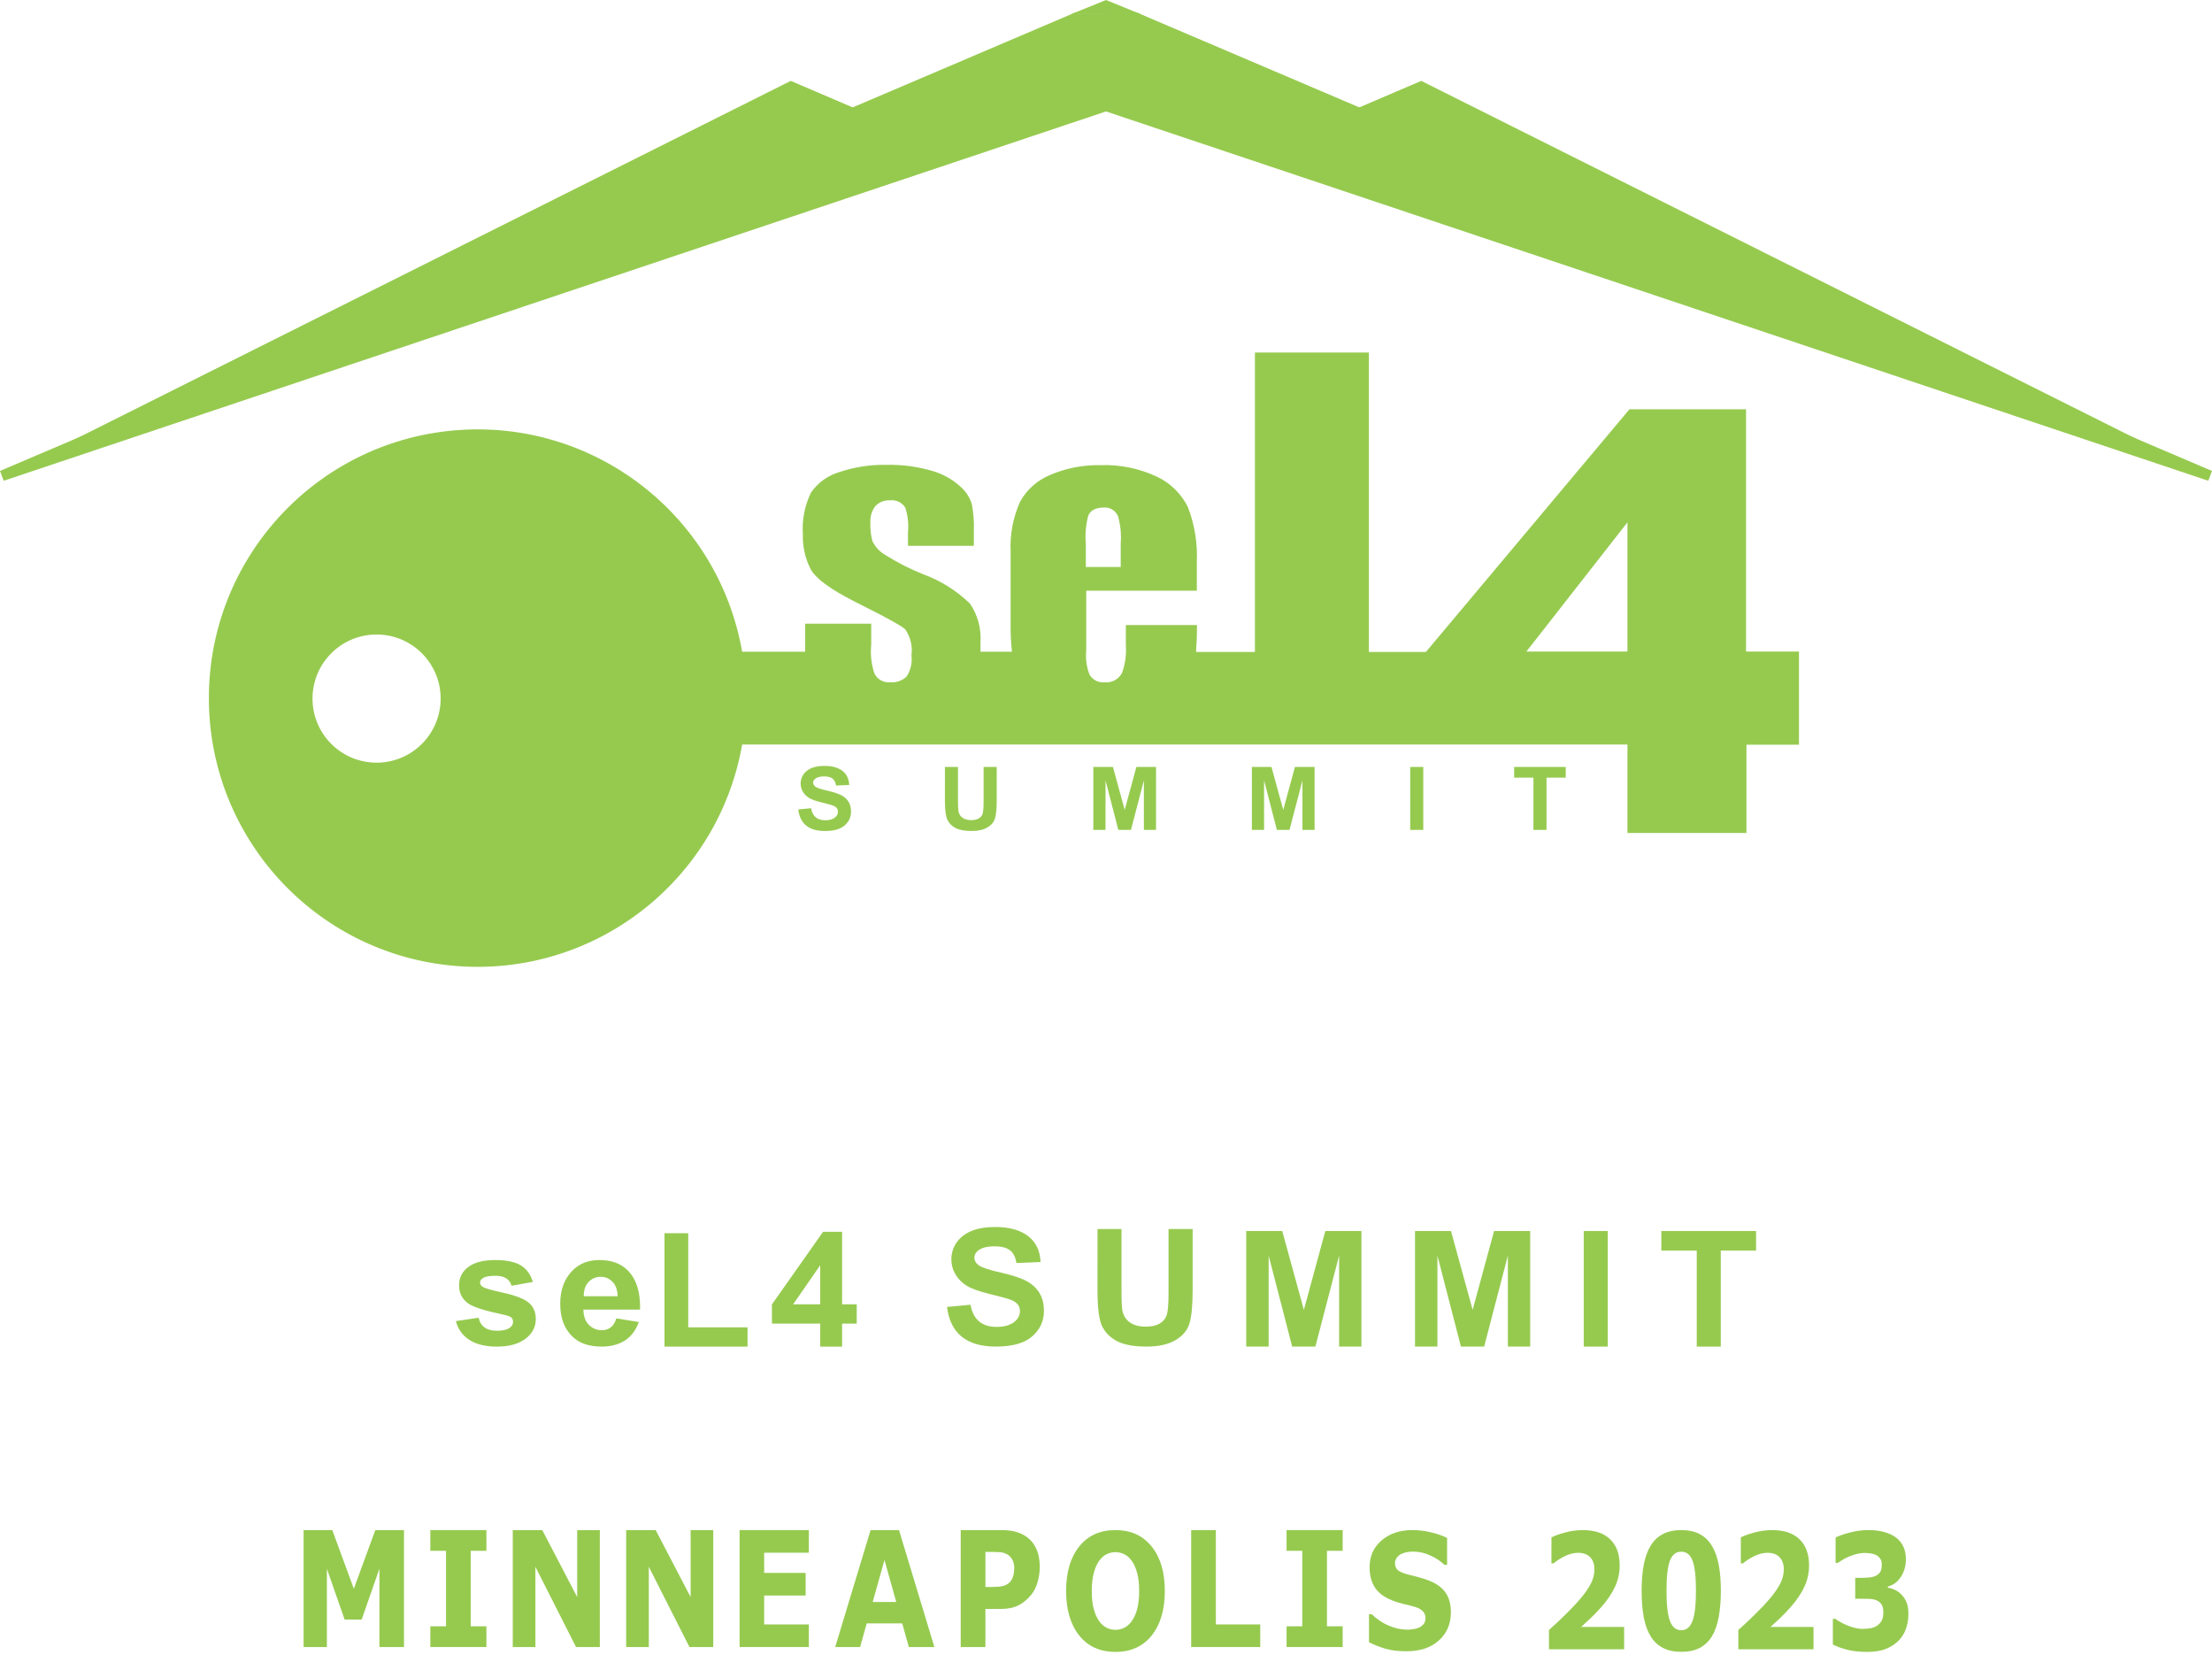
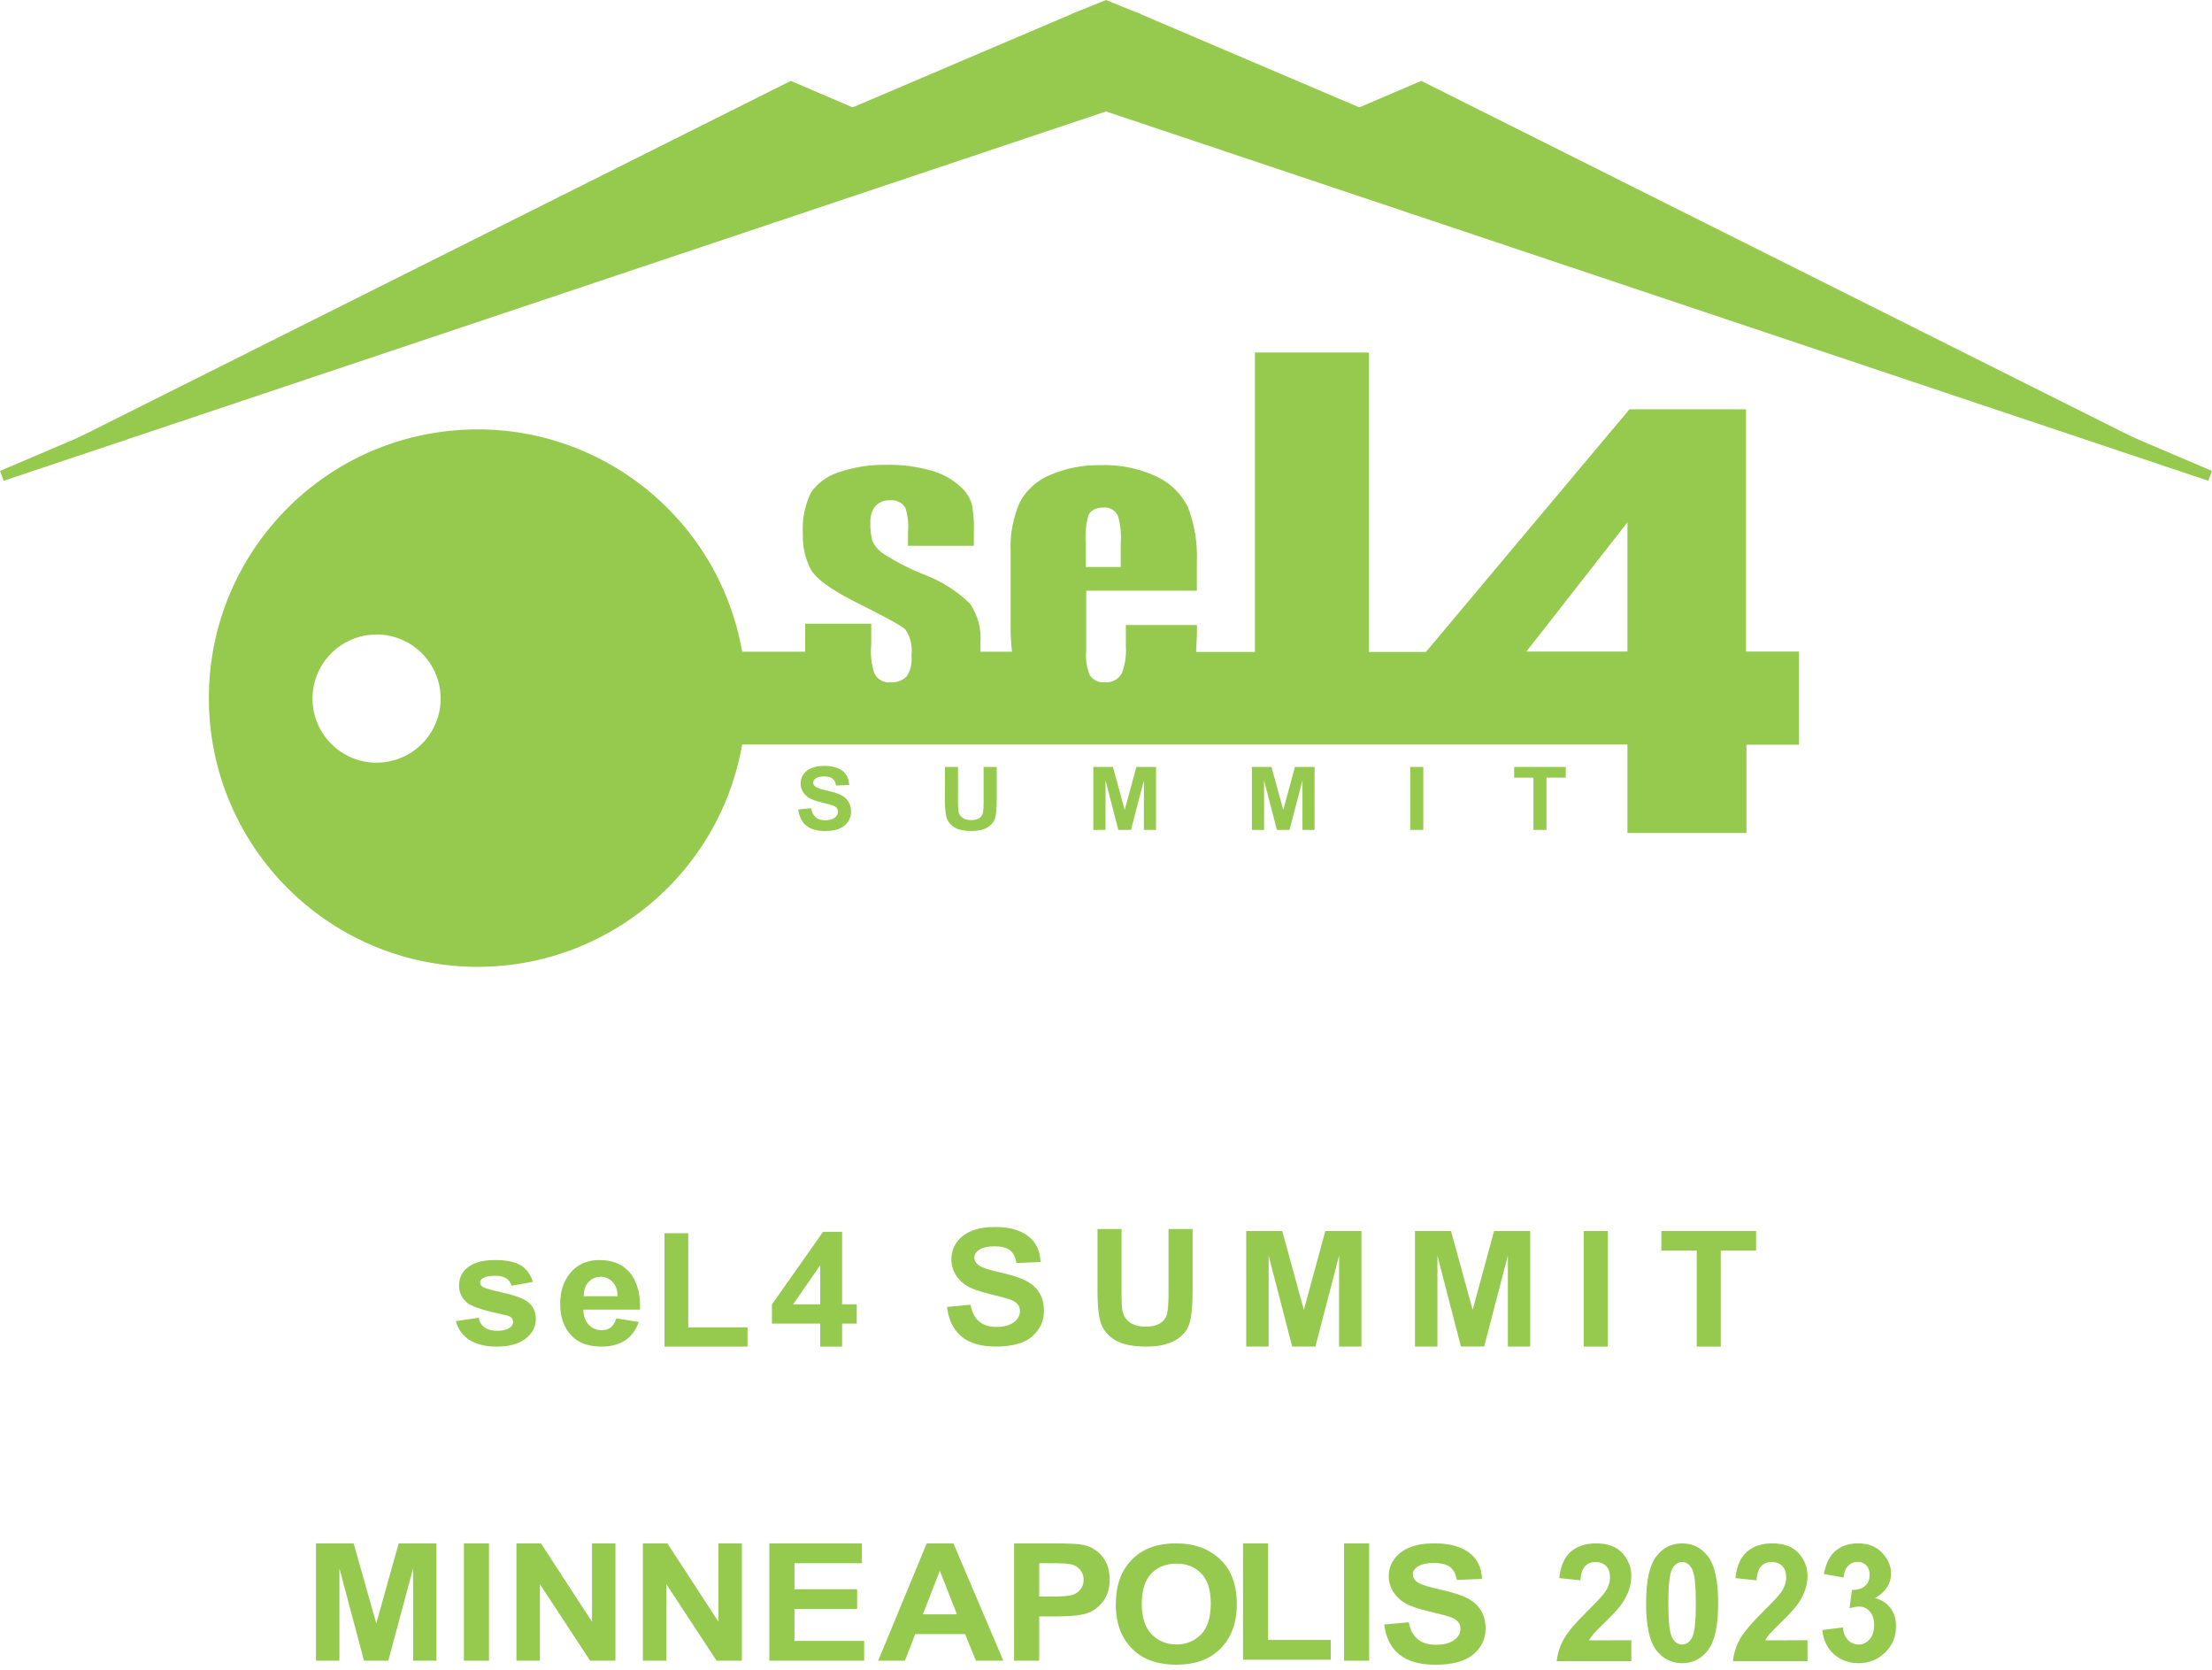
<svg xmlns="http://www.w3.org/2000/svg" xmlns:xlink="http://www.w3.org/1999/xlink" width="331.243mm" height="250mm" viewBox="0 0 331.243 250" version="1.1" id="svg5">
  <defs id="defs2">
-     <color-profile name="Agfa-:-Swop-Standard" xlink:href="../../../../../../WINDOWS/system32/spool/drivers/color/RSWOP.icm" id="color-profile18632" />
+     <rect x="81.692" y="660.163" width="145.722" height="46.366" id="rect2227" />
+     <color-profile name="Agfa-:-Swop-Standard" xlink:href="file:///WINDOWS/system32/spool/drivers/color/RSWOP.icm" id="color-profile26364" />
    <rect x="680.693" y="102.26" width="15.612" height="115.531" id="rect9649" />
    <style id="style824">.cls-1,.cls-2,.cls-3{fill:#96ca4f;}.cls-2,.cls-3{stroke:#96ca4f;stroke-miterlimit:8;}.cls-3{stroke-width:0.25px;}</style>
  </defs>
  <g id="layer1">
-     <g id="g1204" transform="scale(1.953098)" />
    <g id="g12656">
      <g id="g88" transform="scale(1.447491)">
        <text xml:space="preserve" transform="scale(0.2645833)" id="text9647" style="font-style:normal;font-weight:normal;font-size:40px;line-height:1.25;font-family:sans-serif;white-space:pre;shape-inside:url(#rect9649);fill:#000000;fill-opacity:1;stroke:none" />
        <polygon class="cls-2" points="102.2,1.81 105.34,10.07 0.2,45.29 " id="polygon830" transform="matrix(1.086543,0,0,1.086543,-0.00427367,0)" />
        <polygon class="cls-1" points="105.31,0 108.62,1.35 102.01,1.34 " id="polygon828" transform="matrix(1.086543,0,0,1.086543,-0.00427367,0)" />
        <polygon class="cls-1" points="105.31,9.32 108.33,1.31 102.28,1.31 " id="polygon832" transform="matrix(1.086543,0,0,1.086543,-0.00427367,0)" />
        <polygon class="cls-2" points="210.42,45.29 108.42,1.81 105.28,10.07 " id="polygon834" transform="matrix(1.086543,0,0,1.086543,-0.00427367,0)" />
        <path class="cls-1" d="M 180.634,67.387 V 42.332 H 168.573 l -21.057,25.099 h -5.9 V 36.464 h -11.789 v 30.966 h -6.085 c 0,-0.576 0.087,-1.239 0.087,-2.043 v -0.739 h -7.356 v 2.108 a 6.867,6.867 0 0 1 -0.402,2.858 1.825,1.825 0 0 1 -1.804,0.956 1.63,1.63 0 0 1 -1.543,-0.771 5.433,5.433 0 0 1 -0.348,-2.532 v -6.172 h 11.441 v -2.966 a 14.125,14.125 0 0 0 -0.924,-5.683 6.856,6.856 0 0 0 -3.173,-3.129 12.691,12.691 0 0 0 -5.9,-1.206 12.484,12.484 0 0 0 -5.172,1.01 6.248,6.248 0 0 0 -3.129,2.792 11.452,11.452 0 0 0 -0.967,5.172 v 7.606 a 21.731,21.731 0 0 0 0.141,2.716 h -3.26 c 0,-0.304 0,-0.608 0,-0.945 a 6.345,6.345 0 0 0 -1.087,-4.031 13.68,13.68 0 0 0 -4.857,-3.042 23.904,23.904 0 0 1 -3.912,-1.999 3.26,3.26 0 0 1 -1.326,-1.434 6.519,6.519 0 0 1 -0.206,-1.923 2.521,2.521 0 0 1 0.489,-1.652 1.847,1.847 0 0 1 1.51,-0.63 1.63,1.63 0 0 1 1.619,0.771 6.367,6.367 0 0 1 0.272,2.521 v 1.413 h 6.813 v -1.586 a 12.115,12.115 0 0 0 -0.217,-2.771 4.042,4.042 0 0 0 -1.173,-1.771 7.258,7.258 0 0 0 -2.901,-1.619 15.538,15.538 0 0 0 -4.759,-0.63 14.473,14.473 0 0 0 -4.933,0.771 5.433,5.433 0 0 0 -2.858,2.086 8.518,8.518 0 0 0 -0.848,4.346 7.443,7.443 0 0 0 0.793,3.564 c 0.511,0.967 2.043,2.097 4.531,3.357 4.172,2.086 4.998,2.64 5.27,2.89 a 3.857,3.857 0 0 1 0.641,2.705 3.26,3.26 0 0 1 -0.5,2.173 2.173,2.173 0 0 1 -1.706,0.598 1.63,1.63 0 0 1 -1.63,-0.924 7.106,7.106 0 0 1 -0.326,-2.966 V 64.508 h -6.834 v 1.76 c 0,0.413 0,0.782 0,1.141 h -6.519 a 27.794,27.794 0 1 0 0,9.594 H 168.366 V 86.152 H 180.677 v -9.127 h 5.433 V 67.387 Z M 38.948,78.883 a 6.628,6.628 0 1 1 6.639,-6.628 6.628,6.628 0 0 1 -6.639,6.628 z m 73.385,-22.665 a 8.225,8.225 0 0 1 0.261,-2.912 c 0.163,-0.369 0.576,-0.815 1.608,-0.815 a 1.478,1.478 0 0 1 1.467,0.913 8.03,8.03 0 0 1 0.272,2.814 v 2.423 h -3.607 z m 56.033,11.17 h -10.453 l 10.453,-13.364 z" id="path858" style="stroke-width:1.087" />
        <path id="path1025" style="font-weight:bold;font-stretch:condensed;font-size:5.223px;line-height:10;font-family:Arial;-inkscape-font-specification:'Arial Bold Condensed';text-align:center;letter-spacing:3.917px;word-spacing:0px;text-anchor:middle;fill:#96ca4f;stroke-width:0.76" d="m 158.64,85.836 v -5.407 h -1.995 v -1.101 h 5.337 v 1.101 h -1.99 v 5.407 z m -12.748,0 v -6.508 h 1.352 v 6.508 z m -16.381,0 v -6.508 h 2.029 l 1.218,4.439 1.207,-4.439 h 2.034 v 6.508 h -1.257 v -5.123 l -1.336,5.123 h -1.308 l -1.325,-5.123 v 5.123 z m -16.403,0 v -6.508 h 2.029 l 1.218,4.439 1.207,-4.439 h 2.034 v 6.508 h -1.257 v -5.123 l -1.336,5.123 h -1.308 l -1.325,-5.123 v 5.123 z M 97.756,79.328 h 1.352 v 3.525 q 0,0.821 0.05,1.07 0.089,0.431 0.425,0.666 0.341,0.235 0.894,0.235 0.469,0 0.766,-0.164 0.296,-0.169 0.402,-0.462 0.112,-0.297 0.112,-1.27 v -3.6 h 1.358 v 3.418 q 0,1.31 -0.179,1.896 -0.173,0.582 -0.794,0.946 -0.615,0.36 -1.626,0.36 -1.051,0 -1.643,-0.297 -0.587,-0.302 -0.855,-0.844 -0.263,-0.546 -0.263,-2.007 z m -15.174,4.391 1.325,-0.124 q 0.224,1.247 1.464,1.247 0.615,0 0.967,-0.253 0.352,-0.257 0.352,-0.635 0,-0.222 -0.123,-0.377 -0.123,-0.155 -0.374,-0.253 -0.251,-0.102 -1.218,-0.337 -0.866,-0.209 -1.269,-0.453 -0.402,-0.244 -0.643,-0.639 -0.235,-0.4 -0.235,-0.857 0,-0.533 0.302,-0.959 0.307,-0.426 0.844,-0.644 0.537,-0.218 1.325,-0.218 1.185,0 1.85,0.511 0.665,0.511 0.704,1.461 l -1.358,0.058 q -0.089,-0.524 -0.386,-0.733 -0.296,-0.209 -0.844,-0.209 -0.548,0 -0.844,0.182 -0.296,0.182 -0.296,0.453 0,0.266 0.268,0.448 0.268,0.182 1.235,0.4 1.023,0.235 1.475,0.497 0.458,0.257 0.699,0.67 0.24,0.408 0.24,0.994 0,0.848 -0.659,1.425 -0.654,0.577 -2.051,0.577 -2.47,0 -2.75,-2.233 z" />
        <path style="fill:#96ca4f;fill-opacity:1;stroke:none;stroke-width:1.89" id="path43980-0" transform="matrix(-0.683608,0.2836924,0.156576,0.03663156,384.8223,-112.117)" d="M 431.416,-51.821 566.486,16.893 439.443,99.509 Z" />
        <path style="fill:#96ca4f;fill-opacity:1;stroke-width:1.89" id="path1277" transform="matrix(0.4208384,-0.3274783,0.2643062,0.4240542,52.94739,18.2597)" d="m 65.948,36.142 -18.999,0.507 9.061,-16.707 z" />
        <path style="fill:#96ca4f;fill-opacity:1;stroke:none;stroke-width:1.89" id="path43980-0-9" transform="matrix(0.683608,0.2836924,-0.156576,0.03663156,-155.9831,-112.117)" d="M 431.416,-51.821 566.486,16.893 439.443,99.509 Z" />
        <path style="fill:#96ca4f;fill-opacity:1;stroke-width:1.89" id="path1277-2" transform="matrix(-0.4208384,-0.3274783,-0.2643062,0.4240542,175.8918,18.2597)" d="m 65.948,36.142 -18.999,0.507 9.061,-16.707 z" />
-         <g id="g3802" />
        <g id="g258" transform="translate(-26.87202,6.133832)">
          <g id="g216">
            <path style="font-weight:bold;font-stretch:condensed;font-size:5.223px;line-height:10;font-family:Arial;-inkscape-font-specification:'Arial Bold Condensed';text-align:center;letter-spacing:3.917px;word-spacing:0px;text-anchor:middle;fill:#96ca4f;stroke-width:1.397" d="m 124.843,129.043 2.433,-0.228 q 0.411,2.291 2.689,2.291 1.129,0 1.776,-0.465 0.647,-0.473 0.647,-1.166 0,-0.408 -0.226,-0.693 -0.226,-0.285 -0.688,-0.465 -0.462,-0.188 -2.238,-0.62 -1.591,-0.383 -2.33,-0.832 -0.739,-0.448 -1.18,-1.174 -0.431,-0.734 -0.431,-1.574 0,-0.978 0.554,-1.761 0.565,-0.783 1.55,-1.182 0.985,-0.4 2.433,-0.4 2.176,0 3.397,0.938 1.221,0.938 1.293,2.682 l -2.494,0.106 q -0.164,-0.962 -0.708,-1.345 -0.544,-0.383 -1.55,-0.383 -1.006,0 -1.55,0.334 -0.544,0.334 -0.544,0.832 0,0.489 0.493,0.824 0.493,0.334 2.268,0.734 1.878,0.432 2.71,0.913 0.842,0.473 1.283,1.231 0.441,0.75 0.441,1.826 0,1.557 -1.211,2.617 -1.201,1.06 -3.767,1.06 -4.537,0 -5.05,-4.101 z" id="path20783" />
            <path style="font-weight:bold;font-stretch:condensed;font-size:5.223px;line-height:10;font-family:Arial;-inkscape-font-specification:'Arial Bold Condensed';text-align:center;letter-spacing:3.917px;word-spacing:0px;text-anchor:middle;fill:#96ca4f;stroke-width:1.397" d="m 140.413,120.987 h 2.484 v 6.474 q 0,1.508 0.092,1.965 0.164,0.791 0.78,1.223 0.626,0.432 1.642,0.432 0.862,0 1.406,-0.302 0.544,-0.31 0.739,-0.848 0.205,-0.546 0.205,-2.332 v -6.612 h 2.494 v 6.278 q 0,2.405 -0.328,3.482 -0.318,1.068 -1.458,1.737 -1.129,0.66 -2.987,0.66 -1.93,0 -3.018,-0.546 -1.078,-0.554 -1.57,-1.549 -0.482,-1.003 -0.482,-3.685 z" id="path20781" />
            <path style="font-weight:bold;font-stretch:condensed;font-size:5.223px;line-height:10;font-family:Arial;-inkscape-font-specification:'Arial Bold Condensed';text-align:center;letter-spacing:3.917px;word-spacing:0px;text-anchor:middle;fill:#96ca4f;stroke-width:1.397" d="m 155.799,133.144 v -11.953 h 3.726 l 2.238,8.153 2.217,-8.153 h 3.736 v 11.953 h -2.309 v -9.409 l -2.453,9.409 h -2.402 l -2.433,-9.409 v 9.409 z" id="path20779" />
            <path style="font-weight:bold;font-stretch:condensed;font-size:5.223px;line-height:10;font-family:Arial;-inkscape-font-specification:'Arial Bold Condensed';text-align:center;letter-spacing:3.917px;word-spacing:0px;text-anchor:middle;fill:#96ca4f;stroke-width:1.397" d="m 173.258,133.144 v -11.953 h 3.726 l 2.238,8.153 2.217,-8.153 h 3.736 v 11.953 h -2.309 v -9.409 l -2.453,9.409 h -2.402 l -2.433,-9.409 v 9.409 z" id="path20777" />
            <path style="font-weight:bold;font-stretch:condensed;font-size:5.223px;line-height:10;font-family:Arial;-inkscape-font-specification:'Arial Bold Condensed';text-align:center;letter-spacing:3.917px;word-spacing:0px;text-anchor:middle;fill:#96ca4f;stroke-width:1.397" d="m 190.716,133.144 v -11.953 h 2.484 v 11.953 z" id="path20775" />
            <path style="font-weight:bold;font-stretch:condensed;font-size:5.223px;line-height:10;font-family:Arial;-inkscape-font-specification:'Arial Bold Condensed';text-align:center;letter-spacing:3.917px;word-spacing:0px;text-anchor:middle;fill:#96ca4f;stroke-width:1.397" d="m 202.407,133.144 v -9.931 h -3.664 v -2.022 h 9.802 v 2.022 h -3.654 v 9.931 z" id="path20771" />
          </g>
          <g id="g208" transform="translate(-92.00748,-44.68935)">
            <path d="m 166.046,175.196 2.346,-0.347 q 0.305,1.347 1.889,1.347 0.843,0 1.259,-0.258 0.416,-0.258 0.416,-0.669 0,-0.282 -0.183,-0.444 -0.193,-0.161 -0.762,-0.282 -2.884,-0.605 -3.666,-1.153 -0.975,-0.686 -0.975,-1.879 0,-1.194 0.955,-1.912 0.954,-0.718 2.772,-0.718 1.736,0 2.64,0.54 0.904,0.532 1.269,1.726 l -2.203,0.395 q -0.294,-1.032 -1.665,-1.032 -0.863,0 -1.229,0.202 -0.366,0.194 -0.366,0.508 0,0.282 0.335,0.468 0.335,0.194 2.082,0.581 1.96,0.436 2.66,1.057 0.69,0.621 0.69,1.654 0,1.242 -1.076,2.049 -1.066,0.807 -2.955,0.807 -1.716,0 -2.803,-0.669 -1.087,-0.678 -1.432,-1.968 z" style="font-weight:bold;font-stretch:condensed;font-size:16.228px;line-height:10;font-family:Arial;-inkscape-font-specification:'Arial Bold Condensed';text-align:center;letter-spacing:3.917px;word-spacing:0px;text-anchor:middle;fill:#96ca4f;stroke-width:0.445" id="path21173" />
            <path d="m 182.643,174.914 2.325,0.379 q -0.467,1.291 -1.452,1.92 -0.985,0.621 -2.396,0.621 -1.96,0 -3.026,-1.041 -1.259,-1.21 -1.259,-3.388 0,-2.146 1.269,-3.436 1.076,-1.089 2.782,-1.089 1.899,0 2.975,1.113 1.239,1.274 1.239,3.759 l -0.01,0.258 h -5.859 q 0.02,1.016 0.569,1.573 0.558,0.557 1.34,0.557 1.127,0 1.503,-1.226 z m 0.132,-2.291 q -0.03,-1 -0.538,-1.5 -0.508,-0.508 -1.208,-0.508 -0.741,0 -1.249,0.524 -0.518,0.532 -0.508,1.484 z" style="font-weight:bold;font-stretch:condensed;font-size:16.228px;line-height:10;font-family:Arial;-inkscape-font-specification:'Arial Bold Condensed';text-align:center;letter-spacing:3.917px;word-spacing:0px;text-anchor:middle;fill:#96ca4f;stroke-width:0.445" id="path21170" />
            <path d="m 187.624,177.834 v -11.728 h 2.457 v 9.736 h 6.133 v 1.992 z" style="font-weight:bold;font-stretch:condensed;font-size:16.228px;line-height:10;font-family:Arial;-inkscape-font-specification:'Arial Bold Condensed';text-align:center;letter-spacing:3.917px;word-spacing:0px;text-anchor:middle;fill:#96ca4f;stroke-width:0.445" id="path21167" />
            <path d="m 203.734,177.834 v -2.379 h -4.996 v -1.984 l 5.29,-7.509 h 1.97 v 7.501 h 1.513 v 1.992 h -1.513 v 2.379 z m 0,-4.372 v -4.041 l -2.803,4.041 z" style="font-weight:bold;font-stretch:condensed;font-size:16.228px;line-height:10;font-family:Arial;-inkscape-font-specification:'Arial Bold Condensed';text-align:center;letter-spacing:3.917px;word-spacing:0px;text-anchor:middle;fill:#96ca4f;stroke-width:0.445" id="path21164" />
          </g>
        </g>
-         <g id="g18577" transform="translate(-1.816096)">
-           <path d="m 43.61,170.353 h -2.542 v -8.099 l -1.836,5.256 h -1.763 l -1.836,-5.256 v 8.099 h -2.409 v -12.096 h 2.968 l 2.229,6.068 2.222,-6.068 h 2.968 z" id="path18425" style="font-size:15.057px;fill:#96ca4f;stroke-width:0.376" />
-           <path d="m 52.137,170.353 h -5.802 v -2.145 h 1.624 v -7.807 h -1.624 v -2.145 h 5.802 v 2.145 h -1.624 v 7.807 h 1.624 z" id="path18422" style="font-size:15.057px;fill:#96ca4f;stroke-width:0.376" />
-           <path d="m 63.871,170.353 h -2.462 l -4.205,-8.302 v 8.302 h -2.342 v -12.096 h 3.054 l 3.613,6.929 v -6.929 h 2.342 z" id="path18419" style="font-size:15.057px;fill:#96ca4f;stroke-width:0.376" />
-           <path d="m 75.605,170.353 h -2.462 l -4.205,-8.302 v 8.302 h -2.342 v -12.096 h 3.054 l 3.613,6.929 v -6.929 h 2.342 z" id="path18416" style="font-size:15.057px;fill:#96ca4f;stroke-width:0.376" />
-           <path d="m 85.496,170.353 h -7.166 v -12.096 h 7.166 v 2.34 h -4.624 v 2.088 h 4.292 v 2.34 h -4.292 v 2.99 h 4.624 z" id="path18413" style="font-size:15.057px;fill:#96ca4f;stroke-width:0.376" />
-           <path d="m 98.481,170.353 h -2.642 l -0.685,-2.445 h -3.673 l -0.685,2.445 h -2.575 l 3.66,-12.096 h 2.941 z m -3.946,-4.663 -1.218,-4.338 -1.218,4.338 z" id="path18410" style="font-size:15.057px;fill:#96ca4f;stroke-width:0.376" />
-           <path d="m 109.383,162.075 q 0,0.812 -0.233,1.592 -0.233,0.772 -0.665,1.3 -0.592,0.715 -1.324,1.08 -0.725,0.366 -1.81,0.366 h -1.59 v 3.94 h -2.555 v -12.096 h 4.205 q 0.945,0 1.59,0.203 0.652,0.195 1.151,0.593 0.599,0.479 0.912,1.227 0.319,0.747 0.319,1.795 z m -2.642,0.073 q 0,-0.512 -0.226,-0.877 -0.226,-0.374 -0.526,-0.52 -0.399,-0.195 -0.778,-0.211 -0.379,-0.024 -1.011,-0.024 h -0.439 v 3.623 h 0.732 q 0.652,0 1.071,-0.098 0.426,-0.098 0.712,-0.39 0.246,-0.26 0.353,-0.617 0.113,-0.366 0.113,-0.885 z" id="path18407" style="font-size:15.057px;fill:#96ca4f;stroke-width:0.376" />
-           <path d="m 122.321,164.56 q 0,2.892 -1.357,4.598 -1.357,1.698 -3.753,1.698 -2.389,0 -3.746,-1.698 -1.357,-1.706 -1.357,-4.598 0,-2.916 1.357,-4.606 1.357,-1.698 3.746,-1.698 2.382,0 3.746,1.698 1.364,1.69 1.364,4.606 z m -3.387,3.063 q 0.373,-0.552 0.552,-1.3 0.18,-0.756 0.18,-1.771 0,-1.089 -0.206,-1.852 -0.206,-0.764 -0.539,-1.235 -0.339,-0.487 -0.785,-0.707 -0.439,-0.219 -0.918,-0.219 -0.486,0 -0.918,0.211 -0.426,0.211 -0.785,0.699 -0.333,0.455 -0.546,1.259 -0.206,0.796 -0.206,1.852 0,1.08 0.2,1.844 0.206,0.755 0.539,1.235 0.333,0.479 0.778,0.707 0.446,0.227 0.938,0.227 0.492,0 0.938,-0.227 0.446,-0.236 0.778,-0.723 z" id="path18404" style="font-size:15.057px;fill:#96ca4f;stroke-width:0.376" />
-           <path d="m 132.192,170.353 h -7.146 v -12.096 h 2.555 v 9.757 h 4.591 z" id="path18401" style="font-size:15.057px;fill:#96ca4f;stroke-width:0.376" />
-           <path d="m 140.719,170.353 h -5.802 v -2.145 h 1.624 v -7.807 h -1.624 v -2.145 h 5.802 v 2.145 h -1.624 v 7.807 h 1.624 z" id="path18398" style="font-size:15.057px;fill:#96ca4f;stroke-width:0.376" />
-           <path d="m 151.914,166.77 q 0,1.787 -1.244,2.908 -1.238,1.113 -3.367,1.113 -1.231,0 -2.149,-0.26 -0.912,-0.268 -1.71,-0.674 v -2.9 h 0.279 q 0.792,0.772 1.77,1.186 0.985,0.414 1.89,0.414 0.233,0 0.612,-0.049 0.379,-0.049 0.619,-0.162 0.293,-0.146 0.479,-0.366 0.193,-0.219 0.193,-0.65 0,-0.398 -0.279,-0.682 -0.273,-0.292 -0.805,-0.447 -0.559,-0.162 -1.184,-0.301 -0.619,-0.146 -1.164,-0.366 -1.251,-0.496 -1.803,-1.34 -0.546,-0.853 -0.546,-2.112 0,-1.69 1.238,-2.754 1.244,-1.072 3.194,-1.072 0.978,0 1.93,0.236 0.958,0.227 1.657,0.577 v 2.786 h -0.273 q -0.599,-0.585 -1.47,-0.975 -0.865,-0.398 -1.77,-0.398 -0.319,0 -0.639,0.057 -0.313,0.049 -0.605,0.195 -0.26,0.122 -0.446,0.374 -0.186,0.244 -0.186,0.561 0,0.479 0.299,0.739 0.299,0.252 1.131,0.463 0.546,0.138 1.045,0.268 0.506,0.13 1.085,0.357 1.138,0.455 1.677,1.243 0.546,0.78 0.546,2.031 z" id="path18395" style="font-size:15.057px;fill:#96ca4f;stroke-width:0.376" />
-           <path d="m 169.839,170.588 h -7.778 v -1.998 q 0.892,-0.788 1.783,-1.673 0.898,-0.885 1.437,-1.527 0.805,-0.95 1.144,-1.657 0.339,-0.707 0.339,-1.397 0,-0.829 -0.439,-1.275 -0.432,-0.455 -1.251,-0.455 -0.612,0 -1.291,0.309 -0.672,0.309 -1.251,0.788 h -0.213 v -2.689 q 0.472,-0.252 1.391,-0.504 0.925,-0.252 1.85,-0.252 1.863,0 2.841,0.959 0.978,0.95 0.978,2.697 0,1.145 -0.472,2.177 -0.466,1.032 -1.431,2.128 -0.605,0.682 -1.218,1.259 -0.612,0.569 -0.872,0.796 h 4.451 z" id="path18392" style="font-size:15.057px;fill:#96ca4f;stroke-width:0.376" />
-           <path d="m 179.845,164.544 q 0,1.527 -0.226,2.738 -0.226,1.202 -0.705,1.974 -0.492,0.788 -1.264,1.194 -0.772,0.398 -1.903,0.398 -1.111,0 -1.896,-0.406 -0.785,-0.406 -1.271,-1.202 -0.492,-0.796 -0.712,-1.974 -0.22,-1.186 -0.22,-2.713 0,-1.576 0.226,-2.738 0.226,-1.162 0.719,-1.966 0.492,-0.796 1.278,-1.194 0.785,-0.398 1.876,-0.398 1.138,0 1.91,0.414 0.772,0.406 1.264,1.219 0.486,0.796 0.705,1.966 0.22,1.162 0.22,2.689 z m -2.575,0 q 0,-2.193 -0.353,-3.119 -0.353,-0.934 -1.171,-0.934 -0.818,0 -1.171,0.934 -0.353,0.926 -0.353,3.136 0,2.153 0.359,3.103 0.359,0.95 1.164,0.95 0.805,0 1.164,-0.95 0.359,-0.95 0.359,-3.119 z" id="path18389" style="font-size:15.057px;fill:#96ca4f;stroke-width:0.376" />
-           <path d="m 189.431,170.588 h -7.778 v -1.998 q 0.892,-0.788 1.783,-1.673 0.898,-0.885 1.437,-1.527 0.805,-0.95 1.144,-1.657 0.339,-0.707 0.339,-1.397 0,-0.829 -0.439,-1.275 -0.432,-0.455 -1.251,-0.455 -0.612,0 -1.291,0.309 -0.672,0.309 -1.251,0.788 h -0.213 v -2.689 q 0.472,-0.252 1.391,-0.504 0.925,-0.252 1.85,-0.252 1.863,0 2.841,0.959 0.978,0.95 0.978,2.697 0,1.145 -0.472,2.177 -0.466,1.032 -1.431,2.128 -0.605,0.682 -1.218,1.259 -0.612,0.569 -0.872,0.796 h 4.451 z" id="path18386" style="font-size:15.057px;fill:#96ca4f;stroke-width:0.376" />
-           <path d="m 198.536,164.934 q 0.326,0.341 0.519,0.796 0.193,0.455 0.193,1.21 0,0.853 -0.279,1.592 -0.273,0.739 -0.845,1.267 -0.559,0.512 -1.317,0.788 -0.752,0.268 -1.83,0.268 -1.231,0 -2.116,-0.236 -0.878,-0.236 -1.431,-0.528 v -2.656 h 0.26 q 0.572,0.422 1.364,0.731 0.798,0.309 1.457,0.309 0.386,0 0.838,-0.073 0.452,-0.081 0.765,-0.341 0.246,-0.203 0.393,-0.487 0.146,-0.292 0.146,-0.837 0,-0.528 -0.2,-0.812 -0.2,-0.292 -0.526,-0.414 -0.326,-0.13 -0.785,-0.138 -0.459,-0.016 -0.852,-0.016 h -0.546 v -2.161 h 0.566 q 0.519,0 0.918,-0.041 0.399,-0.041 0.679,-0.187 0.293,-0.154 0.439,-0.406 0.146,-0.26 0.146,-0.755 0,-0.366 -0.153,-0.585 -0.153,-0.227 -0.386,-0.357 -0.259,-0.146 -0.612,-0.195 -0.353,-0.049 -0.606,-0.049 -0.625,0 -1.357,0.268 -0.732,0.26 -1.417,0.755 h -0.246 v -2.624 q 0.546,-0.268 1.484,-0.512 0.938,-0.252 1.903,-0.252 0.938,0 1.643,0.203 0.705,0.195 1.164,0.528 0.546,0.398 0.812,0.967 0.266,0.569 0.266,1.332 0,1.007 -0.512,1.803 -0.512,0.788 -1.351,1.007 v 0.114 q 0.339,0.057 0.719,0.227 0.379,0.171 0.692,0.496 z" id="path18383" style="font-size:15.057px;fill:#96ca4f;stroke-width:0.376" />
+         <g id="g26360" transform="translate(1.284169)">
+           <path d="m 31.405,171.766 v -12.135 h 3.897 l 2.34,8.278 2.319,-8.278 h 3.908 v 12.135 h -2.416 v -9.553 l -2.566,9.553 h -2.512 l -2.544,-9.553 v 9.553 z" id="path25066" style="font-weight:bold;font-stretch:condensed;font-size:19.306px;line-height:1.25;font-family:Arial;-inkscape-font-specification:'Arial, Bold Condensed';fill:#96ca4f;stroke-width:0.483" />
+           <path d="m 46.708,171.766 v -12.135 h 2.598 v 12.135 z" id="path25063" style="font-weight:bold;font-stretch:condensed;font-size:19.306px;line-height:1.25;font-family:Arial;-inkscape-font-specification:'Arial, Bold Condensed';fill:#96ca4f;stroke-width:0.483" />
+           <path d="m 52.145,171.766 v -12.135 h 2.534 l 5.282,8.104 v -8.104 h 2.426 v 12.135 h -2.62 l -5.196,-7.914 v 7.914 z" id="path25060" style="font-weight:bold;font-stretch:condensed;font-size:19.306px;line-height:1.25;font-family:Arial;-inkscape-font-specification:'Arial, Bold Condensed';fill:#96ca4f;stroke-width:0.483" />
+           <path d="m 65.226,171.766 v -12.135 h 2.534 l 5.282,8.104 v -8.104 h 2.426 v 12.135 h -2.62 l -5.196,-7.914 v 7.914 z" id="path25057" style="font-weight:bold;font-stretch:condensed;font-size:19.306px;line-height:1.25;font-family:Arial;-inkscape-font-specification:'Arial, Bold Condensed';fill:#96ca4f;stroke-width:0.483" />
+           <path d="m 78.307,171.766 v -12.135 h 9.576 v 2.053 h -6.978 v 2.69 h 6.484 v 2.045 h -6.484 v 3.303 h 7.214 v 2.045 z" id="path25054" style="font-weight:bold;font-stretch:condensed;font-size:19.306px;line-height:1.25;font-family:Arial;-inkscape-font-specification:'Arial, Bold Condensed';fill:#96ca4f;stroke-width:0.483" />
+           <path d="m 102.514,171.766 h -2.834 l -1.127,-2.756 h -5.153 l -1.063,2.756 h -2.77 l 5.024,-12.135 h 2.759 z m -4.799,-4.801 -1.771,-4.503 -1.75,4.503 z" id="path25051" style="font-weight:bold;font-stretch:condensed;font-size:19.306px;line-height:1.25;font-family:Arial;-inkscape-font-specification:'Arial, Bold Condensed';fill:#96ca4f;stroke-width:0.483" />
+           <path d="m 103.627,171.766 v -12.135 h 4.187 q 2.34,0 3.06,0.174 1.149,0.281 1.889,1.2 0.751,0.919 0.751,2.367 0,1.316 -0.644,2.21 -0.644,0.886 -1.61,1.25 -0.966,0.356 -3.328,0.356 h -1.707 v 4.578 z m 2.598,-10.082 v 3.444 h 1.439 q 1.449,0 1.965,-0.157 0.526,-0.157 0.859,-0.563 0.333,-0.414 0.333,-1.01 0,-0.604 -0.344,-1.018 -0.344,-0.414 -0.848,-0.555 -0.505,-0.141 -2.136,-0.141 z" id="path25048" style="font-weight:bold;font-stretch:condensed;font-size:19.306px;line-height:1.25;font-family:Arial;-inkscape-font-specification:'Arial, Bold Condensed';fill:#96ca4f;stroke-width:0.483" />
+           <path d="m 114.152,165.98 q 0,-2.169 0.827,-3.568 0.837,-1.407 2.179,-2.094 1.342,-0.687 3.253,-0.687 2.77,0 4.509,1.631 1.75,1.631 1.75,4.644 0,3.046 -1.847,4.76 -1.621,1.515 -4.402,1.515 -2.802,0 -4.423,-1.498 -1.847,-1.713 -1.847,-4.702 z m 2.684,-0.083 q 0,2.094 1.031,3.146 1.031,1.043 2.555,1.043 1.535,0 2.544,-1.035 1.009,-1.043 1.009,-3.195 0,-2.111 -0.988,-3.121 -0.977,-1.01 -2.566,-1.01 -1.589,0 -2.587,1.018 -0.998,1.018 -0.998,3.154 z" id="path25045" style="font-weight:bold;font-stretch:condensed;font-size:19.306px;line-height:1.25;font-family:Arial;-inkscape-font-specification:'Arial, Bold Condensed';fill:#96ca4f;stroke-width:0.483" />
+           <path d="m 127.308,171.666 v -12.036 h 2.598 v 9.991 h 6.484 v 2.045 z" id="path25042" style="font-weight:bold;font-stretch:condensed;font-size:19.306px;line-height:1.25;font-family:Arial;-inkscape-font-specification:'Arial, Bold Condensed';fill:#96ca4f;stroke-width:0.483" />
+           <path d="m 137.764,171.766 v -12.135 h 2.598 v 12.135 z" id="path25039" style="font-weight:bold;font-stretch:condensed;font-size:19.306px;line-height:1.25;font-family:Arial;-inkscape-font-specification:'Arial, Bold Condensed';fill:#96ca4f;stroke-width:0.483" />
+           <path d="m 141.916,168.024 2.544,-0.232 q 0.429,2.326 2.813,2.326 1.181,0 1.857,-0.472 0.676,-0.48 0.676,-1.184 0,-0.414 -0.236,-0.704 -0.236,-0.29 -0.719,-0.472 -0.483,-0.19 -2.34,-0.629 -1.664,-0.389 -2.437,-0.844 -0.773,-0.455 -1.235,-1.192 -0.451,-0.745 -0.451,-1.598 0,-0.993 0.58,-1.788 0.59,-0.795 1.621,-1.2 1.031,-0.406 2.544,-0.406 2.276,0 3.554,0.952 1.278,0.952 1.353,2.723 l -2.609,0.108 q -0.172,-0.977 -0.741,-1.366 -0.569,-0.389 -1.621,-0.389 -1.052,0 -1.621,0.339 -0.569,0.339 -0.569,0.844 0,0.497 0.515,0.836 0.515,0.339 2.373,0.745 1.965,0.439 2.834,0.927 0.88,0.48 1.342,1.25 0.462,0.762 0.462,1.854 0,1.581 -1.267,2.657 -1.256,1.076 -3.94,1.076 -4.745,0 -5.282,-4.164 z" id="path25036" style="font-weight:bold;font-stretch:condensed;font-size:19.306px;line-height:1.25;font-family:Arial;-inkscape-font-specification:'Arial, Bold Condensed';fill:#96ca4f;stroke-width:0.483" />
+           <path d="m 167.482,169.655 v 2.16 h -7.715 q 0.124,-1.225 0.754,-2.326 0.64,-1.109 2.473,-2.905 1.451,-1.432 1.785,-1.937 0.496,-0.737 0.496,-1.482 0,-0.795 -0.411,-1.2 -0.411,-0.406 -1.079,-0.406 -1.461,0 -1.575,1.896 l -2.186,-0.232 q 0.201,-1.854 1.184,-2.723 0.993,-0.869 2.635,-0.869 1.805,0 2.721,1.018 0.917,1.018 0.917,2.334 0,0.745 -0.239,1.449 -0.229,0.695 -0.716,1.407 -0.487,0.704 -1.623,1.805 -1.06,1.035 -1.346,1.366 -0.277,0.331 -0.449,0.646 z" id="path24942" style="font-weight:bold;font-stretch:condensed;font-size:18.207px;line-height:1.25;font-family:Arial;-inkscape-font-specification:'Arial, Bold Condensed';fill:#96ca4f;stroke-width:0.455" />
+           <path d="m 172.734,159.631 q 1.671,0 2.702,1.382 1.031,1.374 1.031,4.818 0,3.435 -1.031,4.818 -1.031,1.374 -2.693,1.374 -1.671,0 -2.702,-1.366 -1.031,-1.366 -1.031,-4.851 0,-3.419 1.031,-4.793 1.031,-1.382 2.692,-1.382 z m 0,1.929 q -0.649,0 -1.041,0.745 -0.382,0.745 -0.382,3.526 0,2.781 0.382,3.526 0.391,0.737 1.041,0.737 0.659,0 1.041,-0.745 0.382,-0.745 0.382,-3.518 0,-2.781 -0.382,-3.526 -0.382,-0.745 -1.041,-0.745 z" id="path24944" style="font-weight:bold;font-stretch:condensed;font-size:18.207px;line-height:1.25;font-family:Arial;-inkscape-font-specification:'Arial, Bold Condensed';fill:#96ca4f;stroke-width:0.455" />
+           <path d="m 185.709,169.655 v 2.16 h -7.715 q 0.124,-1.225 0.754,-2.326 0.64,-1.109 2.473,-2.905 1.451,-1.432 1.785,-1.937 0.496,-0.737 0.496,-1.482 0,-0.795 -0.411,-1.2 -0.411,-0.406 -1.079,-0.406 -1.461,0 -1.575,1.896 l -2.186,-0.232 q 0.201,-1.854 1.184,-2.723 0.993,-0.869 2.635,-0.869 1.805,0 2.721,1.018 0.917,1.018 0.917,2.334 0,0.745 -0.239,1.449 -0.229,0.695 -0.716,1.407 -0.487,0.704 -1.623,1.805 -1.06,1.035 -1.346,1.366 -0.277,0.331 -0.449,0.646 z" id="path24946" style="font-weight:bold;font-stretch:condensed;font-size:18.207px;line-height:1.25;font-family:Arial;-inkscape-font-specification:'Arial, Bold Condensed';fill:#96ca4f;stroke-width:0.455" />
+           <path d="m 187.237,168.595 2.129,-0.273 q 0.086,0.861 0.544,1.316 0.458,0.455 1.079,0.455 0.678,0 1.146,-0.538 0.468,-0.538 0.468,-1.49 0,-0.886 -0.449,-1.391 -0.449,-0.505 -1.088,-0.505 -0.42,0 -1.003,0.174 l 0.239,-1.896 q 0.85,0.017 1.346,-0.397 0.487,-0.414 0.487,-1.167 0,-0.629 -0.353,-0.985 -0.353,-0.356 -0.907,-0.356 -0.554,0 -0.964,0.414 -0.401,0.406 -0.477,1.209 l -2.034,-0.364 q 0.315,-1.664 1.232,-2.417 0.917,-0.753 2.311,-0.753 1.566,0 2.482,0.969 0.926,0.969 0.926,2.144 0,0.795 -0.42,1.432 -0.411,0.637 -1.241,1.117 0.964,0.224 1.566,0.985 0.611,0.762 0.611,1.904 0,1.664 -1.146,2.756 -1.136,1.084 -2.712,1.084 -1.509,0 -2.559,-0.919 -1.041,-0.919 -1.213,-2.508 z" id="path24948" style="font-weight:bold;font-stretch:condensed;font-size:18.207px;line-height:1.25;font-family:Arial;-inkscape-font-specification:'Arial, Bold Condensed';fill:#96ca4f;stroke-width:0.455" />
        </g>
      </g>
    </g>
  </g>
</svg>
